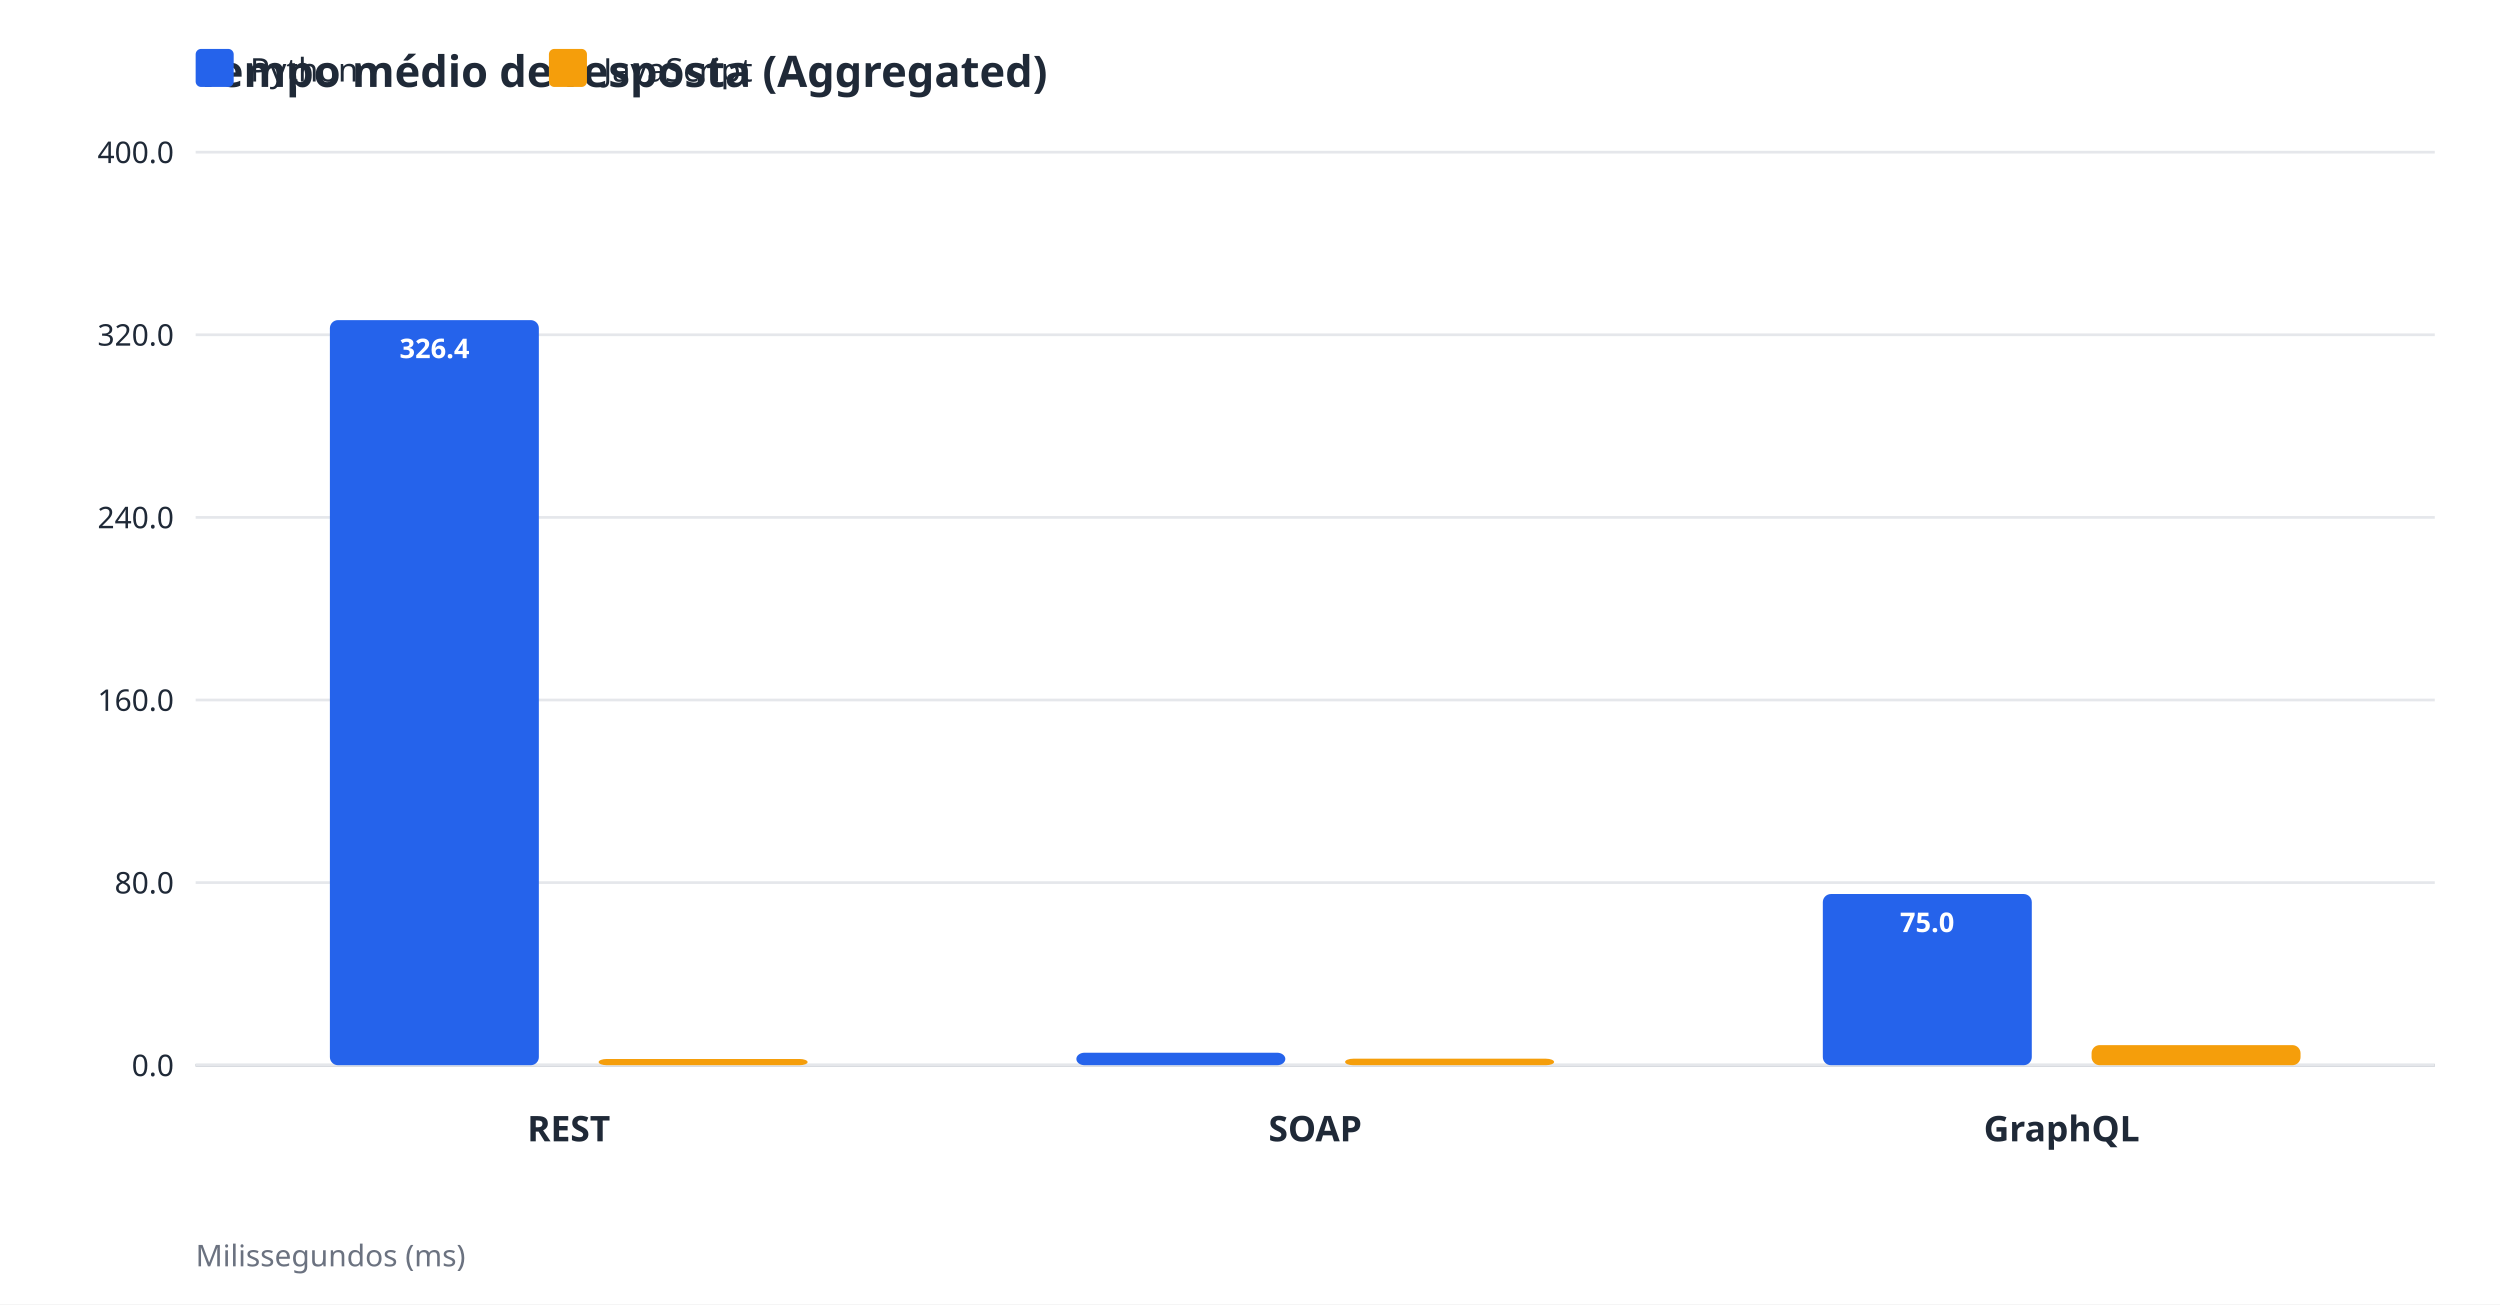
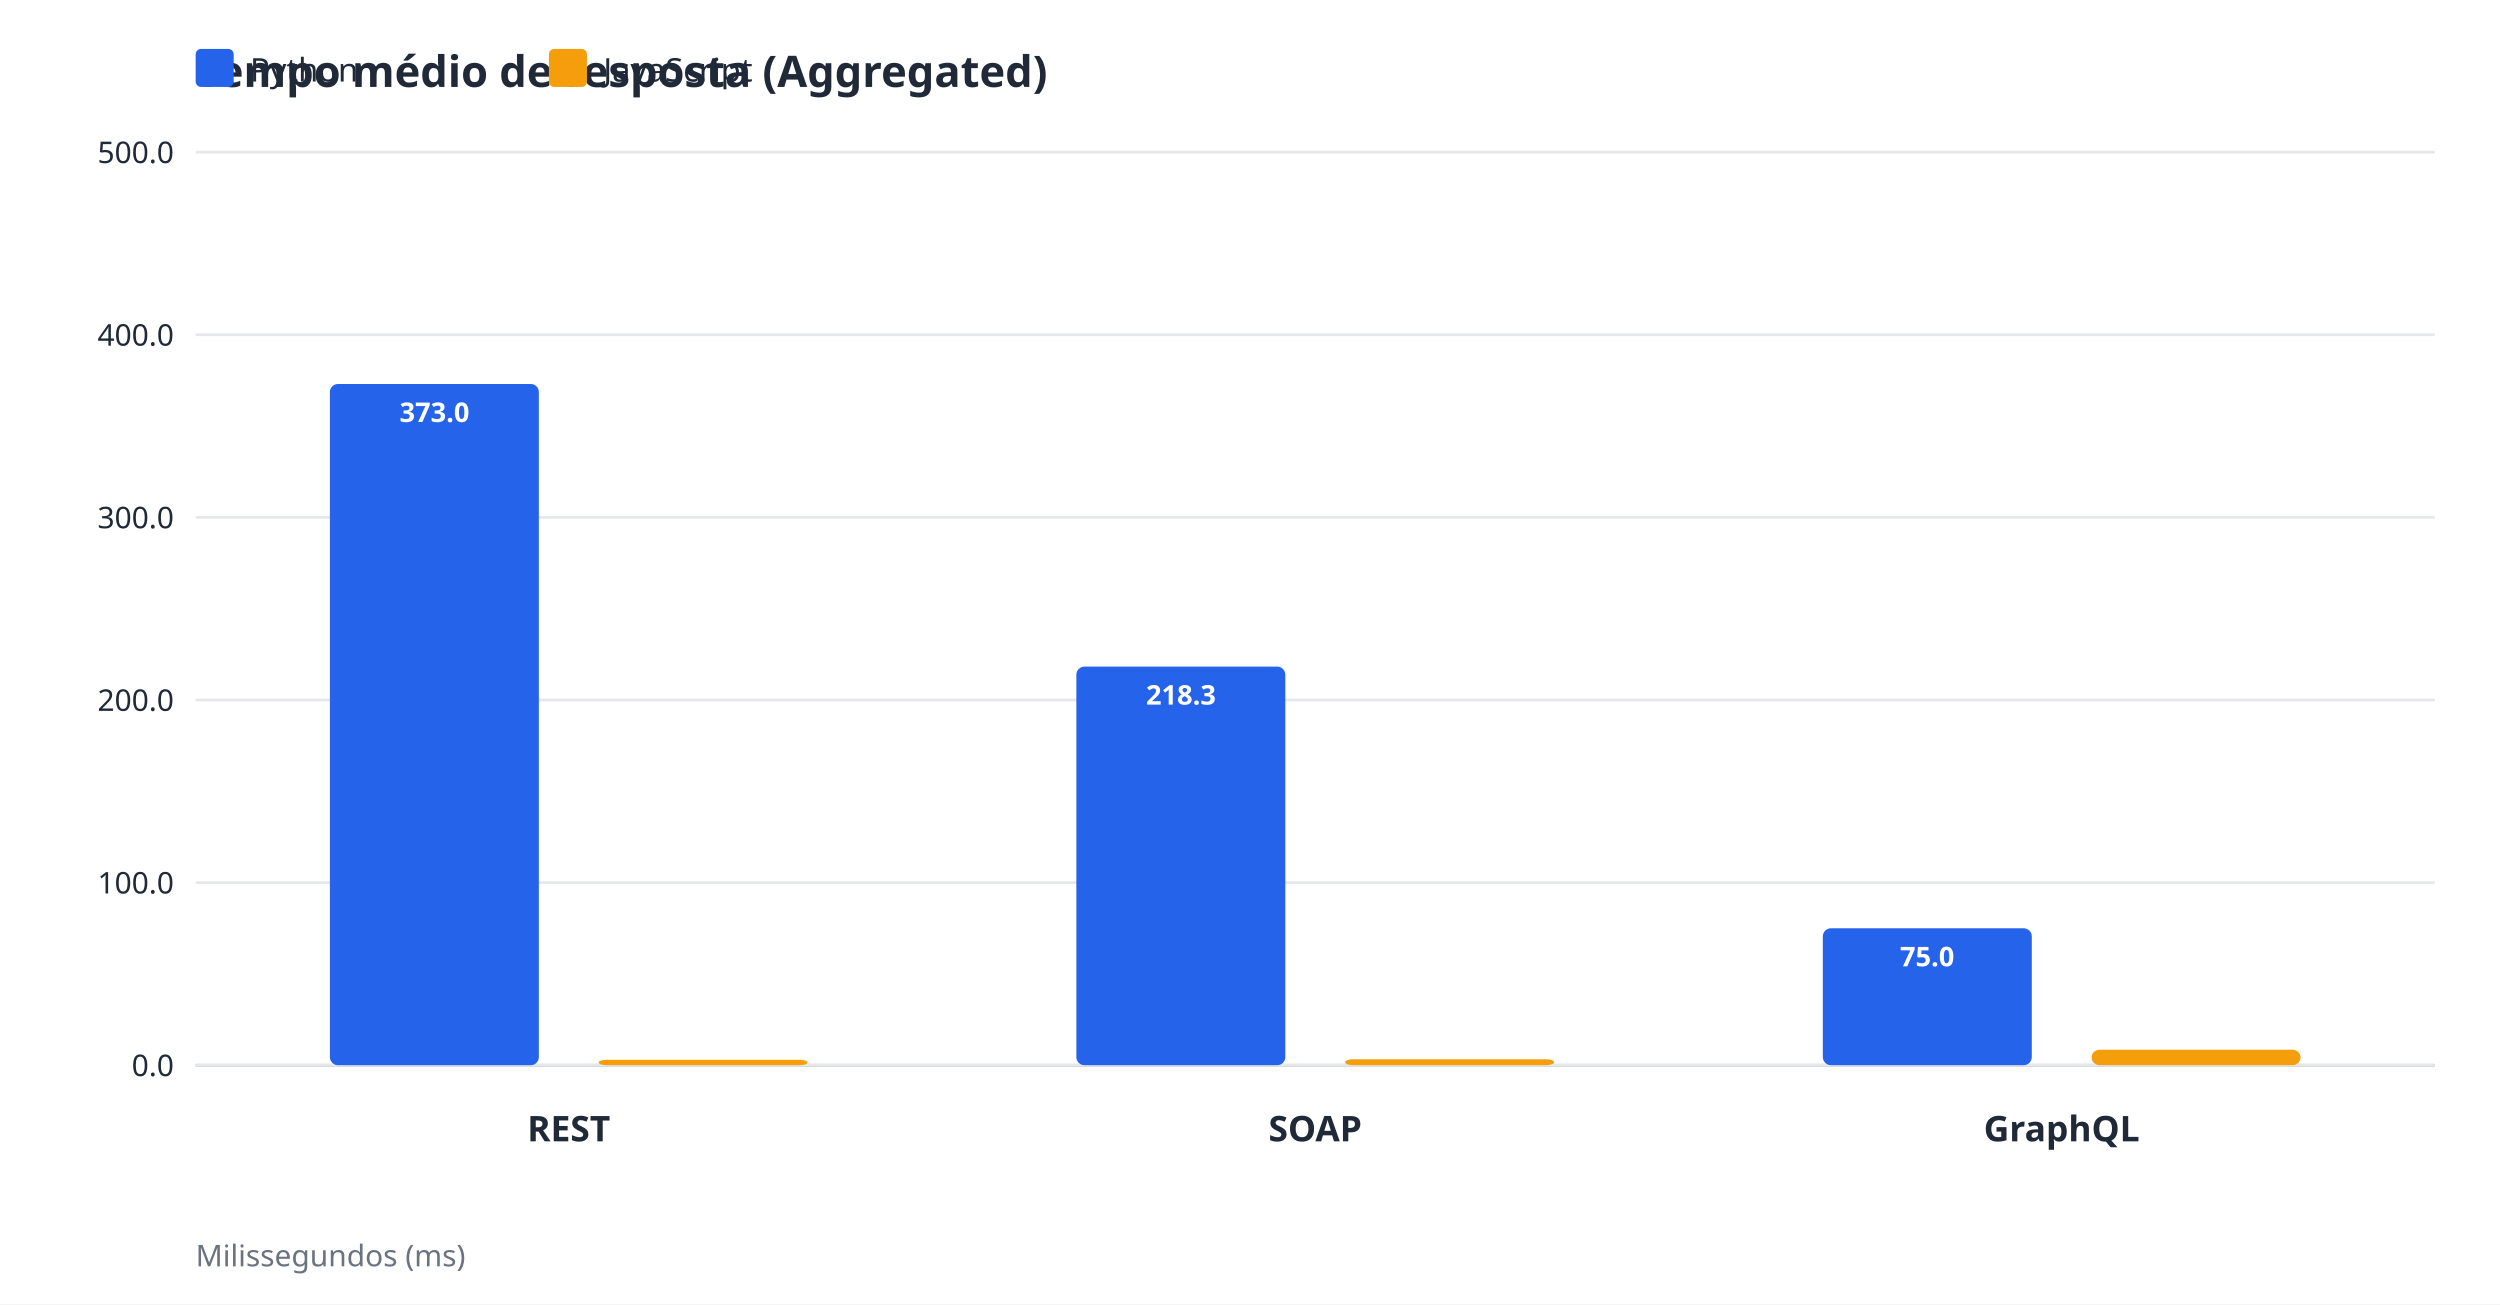
<svg xmlns="http://www.w3.org/2000/svg" width="920" height="480" viewBox="0 0 920 480">
  <rect width="100%" height="100%" fill="#ffffff" />
  <text x="72.0" y="32.0" font-family="system-ui,sans-serif" font-size="16" font-weight="600" fill="#1f2937" text-anchor="start">Tempo médio de resposta (Aggregated)</text>
  <text x="72.0" y="466.0" font-family="system-ui,sans-serif" font-size="11" font-weight="normal" fill="#6b7280" text-anchor="start">Milissegundos (ms)</text>
  <rect x="72" y="18" width="14" height="14" fill="#2563eb" rx="2" />
  <text x="92.0" y="30.0" font-family="system-ui,sans-serif" font-size="12" font-weight="normal" fill="#1f2937" text-anchor="start">Python</text>
  <rect x="202" y="18" width="14" height="14" fill="#f59e0b" rx="2" />
  <text x="222.0" y="30.0" font-family="system-ui,sans-serif" font-size="12" font-weight="normal" fill="#1f2937" text-anchor="start">JavaScript</text>
  <line x1="72" y1="392" x2="896" y2="392" stroke="#9ca3af" stroke-width="1" />
  <line x1="72" y1="56.0" x2="896" y2="56.0" stroke="#e5e7eb" stroke-width="1" />
-   <text x="64.0" y="60.0" font-family="system-ui,sans-serif" font-size="11" font-weight="normal" fill="#1f2937" text-anchor="end">400.0</text>
+   <text x="64.0" y="60.0" font-family="system-ui,sans-serif" font-size="11" font-weight="normal" fill="#1f2937" text-anchor="end">500.0</text>
  <line x1="72" y1="123.2" x2="896" y2="123.2" stroke="#e5e7eb" stroke-width="1" />
-   <text x="64.0" y="127.2" font-family="system-ui,sans-serif" font-size="11" font-weight="normal" fill="#1f2937" text-anchor="end">320.0</text>
+   <text x="64.0" y="127.2" font-family="system-ui,sans-serif" font-size="11" font-weight="normal" fill="#1f2937" text-anchor="end">400.0</text>
  <line x1="72" y1="190.4" x2="896" y2="190.4" stroke="#e5e7eb" stroke-width="1" />
-   <text x="64.0" y="194.4" font-family="system-ui,sans-serif" font-size="11" font-weight="normal" fill="#1f2937" text-anchor="end">240.0</text>
+   <text x="64.0" y="194.4" font-family="system-ui,sans-serif" font-size="11" font-weight="normal" fill="#1f2937" text-anchor="end">300.0</text>
  <line x1="72" y1="257.6" x2="896" y2="257.6" stroke="#e5e7eb" stroke-width="1" />
-   <text x="64.0" y="261.6" font-family="system-ui,sans-serif" font-size="11" font-weight="normal" fill="#1f2937" text-anchor="end">160.0</text>
+   <text x="64.0" y="261.6" font-family="system-ui,sans-serif" font-size="11" font-weight="normal" fill="#1f2937" text-anchor="end">200.0</text>
  <line x1="72" y1="324.8" x2="896" y2="324.8" stroke="#e5e7eb" stroke-width="1" />
-   <text x="64.0" y="328.8" font-family="system-ui,sans-serif" font-size="11" font-weight="normal" fill="#1f2937" text-anchor="end">80.0</text>
+   <text x="64.0" y="328.8" font-family="system-ui,sans-serif" font-size="11" font-weight="normal" fill="#1f2937" text-anchor="end">100.0</text>
  <line x1="72" y1="392.0" x2="896" y2="392.0" stroke="#e5e7eb" stroke-width="1" />
  <text x="64.0" y="396.0" font-family="system-ui,sans-serif" font-size="11" font-weight="normal" fill="#1f2937" text-anchor="end">0.0</text>
-   <rect x="121.4" y="117.8" width="76.9" height="274.2" fill="#2563eb" rx="3" />
-   <text x="159.9" y="131.8" font-family="system-ui,sans-serif" font-size="10" font-weight="600" fill="#fff" text-anchor="middle">326.4</text>
-   <rect x="220.3" y="389.7" width="76.9" height="2.3" fill="#f59e0b" rx="3" />
+   <rect x="121.4" y="141.3" width="76.9" height="250.7" fill="#2563eb" rx="3" />
+   <text x="159.9" y="155.3" font-family="system-ui,sans-serif" font-size="10" font-weight="600" fill="#fff" text-anchor="middle">373.0</text>
+   <rect x="220.3" y="390.0" width="76.9" height="2.0" fill="#f59e0b" rx="3" />
  <text x="209.3" y="420.0" font-family="system-ui,sans-serif" font-size="13" font-weight="600" fill="#1f2937" text-anchor="middle">REST</text>
-   <rect x="396.1" y="387.4" width="76.9" height="4.6" fill="#2563eb" rx="3" />
-   <rect x="495.0" y="389.6" width="76.9" height="2.4" fill="#f59e0b" rx="3" />
+   <rect x="396.1" y="245.3" width="76.9" height="146.7" fill="#2563eb" rx="3" />
+   <text x="434.6" y="259.3" font-family="system-ui,sans-serif" font-size="10" font-weight="600" fill="#fff" text-anchor="middle">218.3</text>
+   <rect x="495.0" y="389.8" width="76.9" height="2.2" fill="#f59e0b" rx="3" />
  <text x="484.0" y="420.0" font-family="system-ui,sans-serif" font-size="13" font-weight="600" fill="#1f2937" text-anchor="middle">SOAP</text>
-   <rect x="670.8" y="329.0" width="76.9" height="63.0" fill="#2563eb" rx="3" />
-   <text x="709.2" y="343.0" font-family="system-ui,sans-serif" font-size="10" font-weight="600" fill="#fff" text-anchor="middle">75.0</text>
-   <rect x="769.7" y="384.6" width="76.9" height="7.4" fill="#f59e0b" rx="3" />
+   <rect x="670.8" y="341.6" width="76.9" height="50.4" fill="#2563eb" rx="3" />
+   <text x="709.2" y="355.6" font-family="system-ui,sans-serif" font-size="10" font-weight="600" fill="#fff" text-anchor="middle">75.0</text>
+   <rect x="769.7" y="386.3" width="76.9" height="5.7" fill="#f59e0b" rx="3" />
  <text x="758.7" y="420.0" font-family="system-ui,sans-serif" font-size="13" font-weight="600" fill="#1f2937" text-anchor="middle">GraphQL</text>
</svg>
